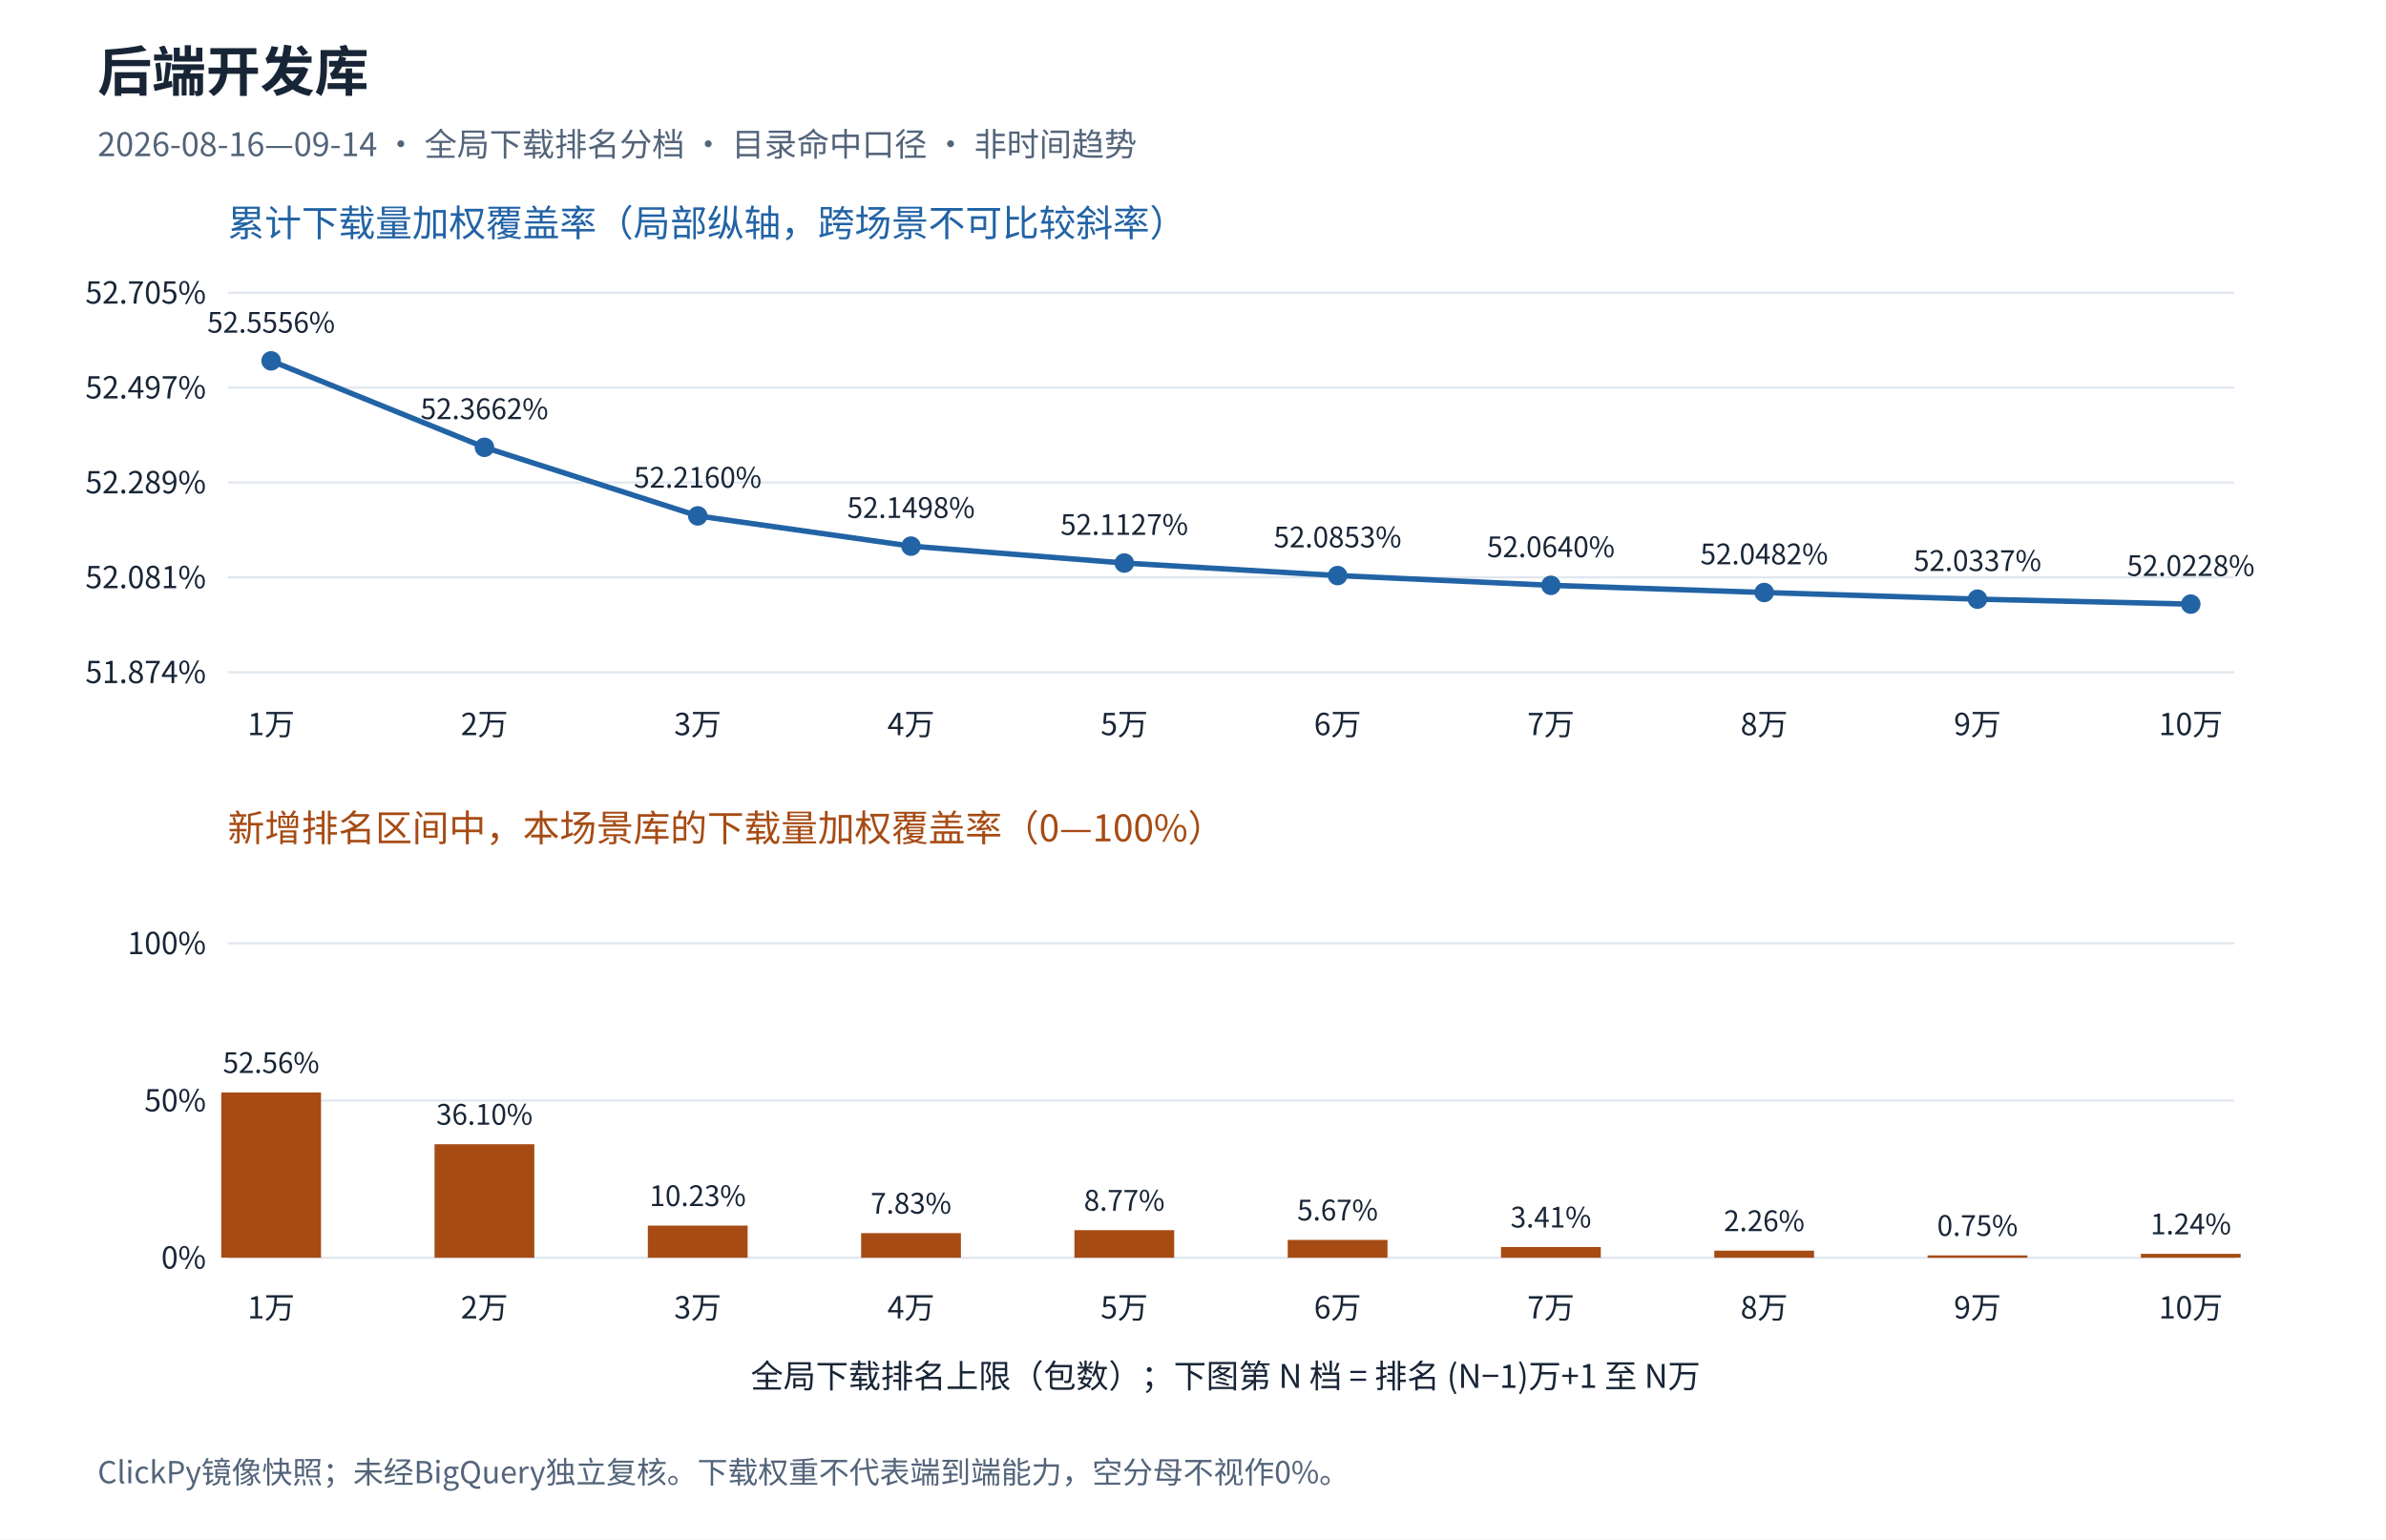
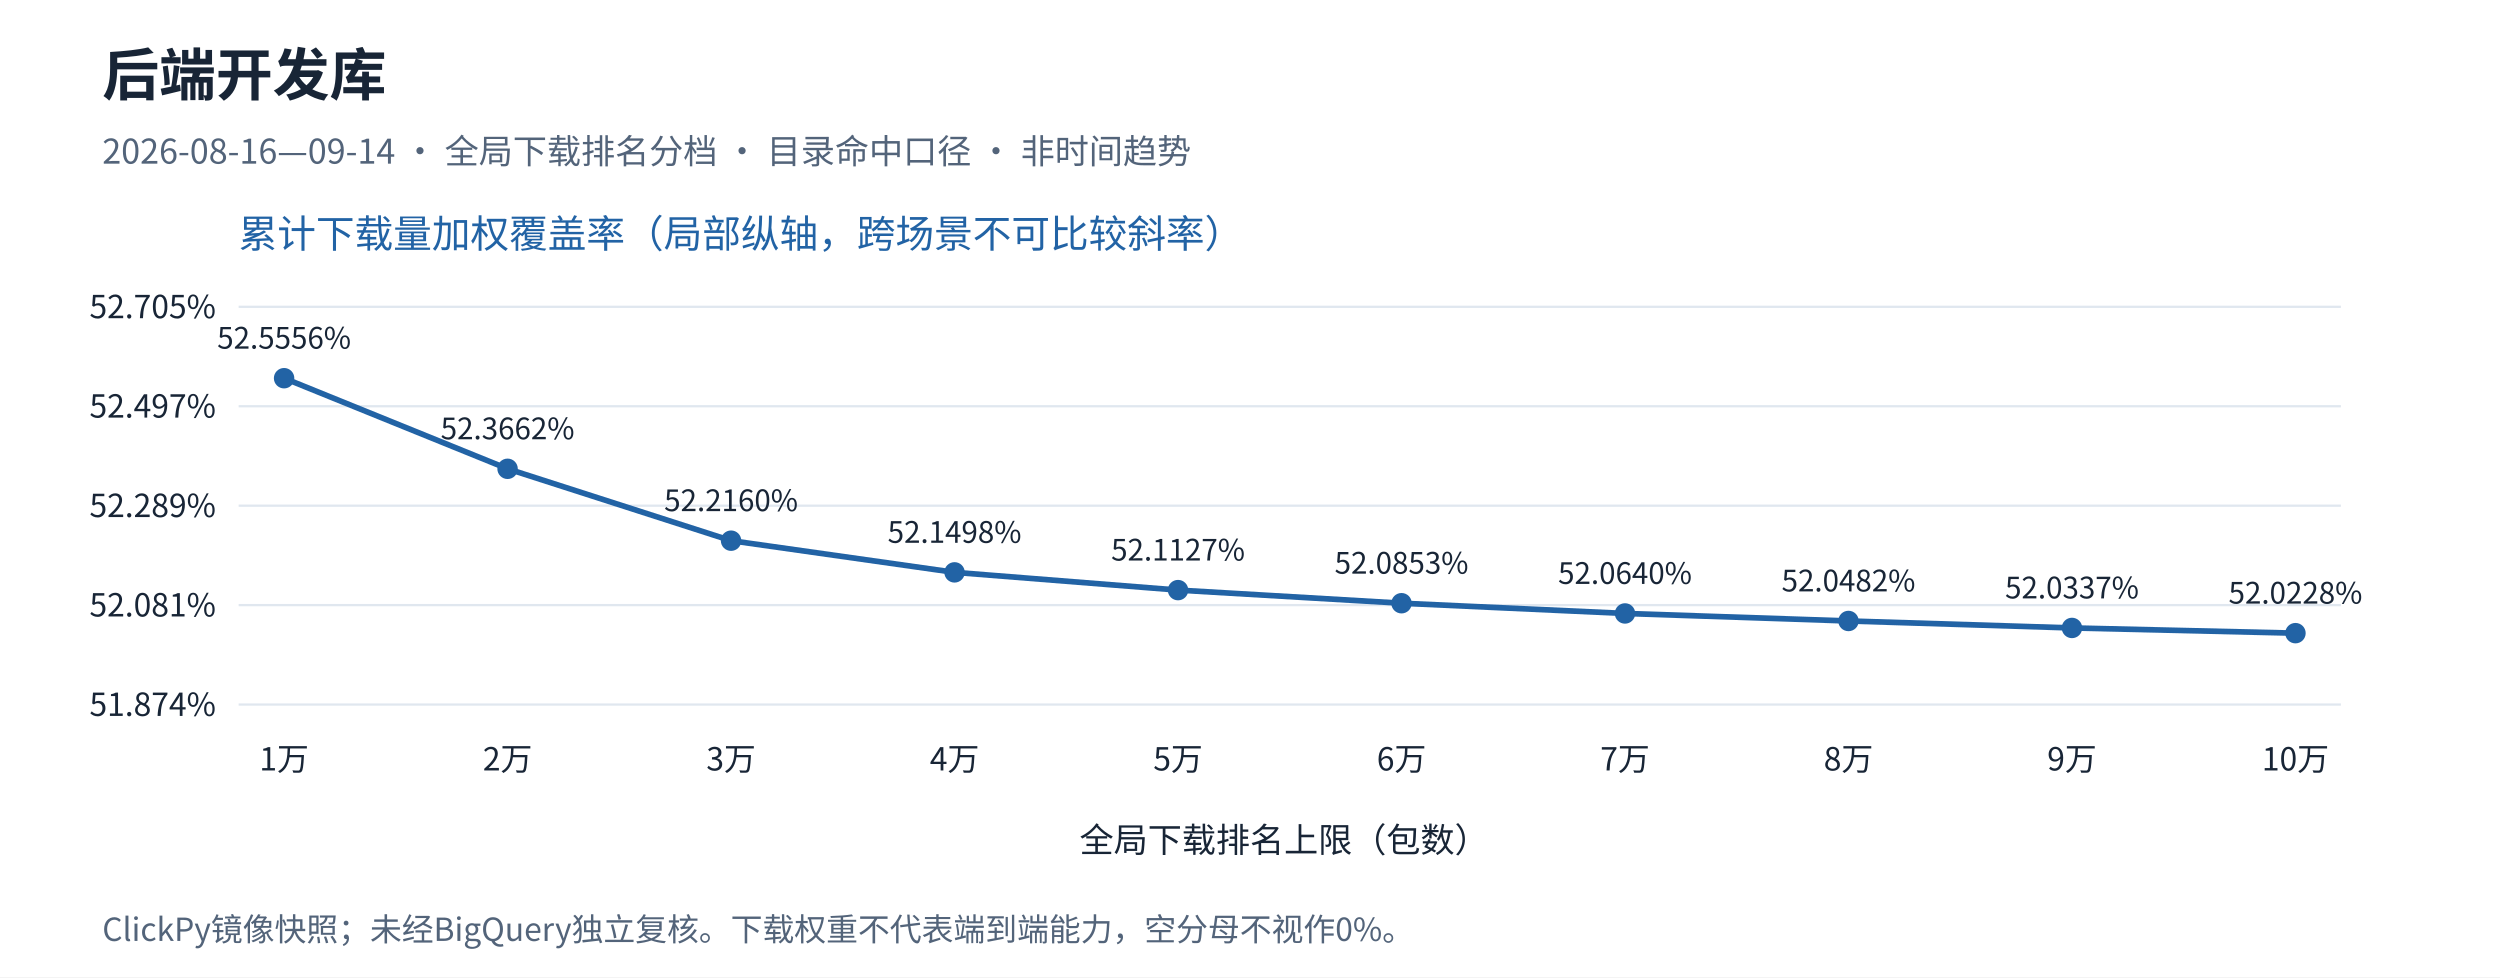
- <svg xmlns="http://www.w3.org/2000/svg" width="1100" height="710" viewBox="0 0 1100 710" role="img" aria-labelledby="title desc">
-   <rect width="1100" height="710" fill="white" />
+ <svg xmlns="http://www.w3.org/2000/svg" width="1100" height="430" viewBox="0 0 1100 430" role="img" aria-labelledby="title desc">
+   <rect width="1100" height="430" fill="white" />
  <g font-family="Microsoft YaHei, Noto Sans CJK SC, sans-serif" fill="#182536">
    <text x="45" y="42" font-size="25" font-weight="700">后端开发库</text>
    <text x="45" y="72" font-size="15" fill="#53647a">2026-08-16—09-14 · 全局下载排名分档 · 目录命中口径 · 非时间趋势</text>
    <text x="105" y="109" font-size="17" fill="#2263a5">累计下载量加权覆盖率（局部纵轴，跨场景不可比较斜率）</text>
    <path d="M105,310H1030" stroke="#e0e7ef" />
    <text x="95" y="315" text-anchor="end" font-size="14">51.874%</text>
    <path d="M105,266.25H1030" stroke="#e0e7ef" />
    <text x="95" y="271.25" text-anchor="end" font-size="14">52.081%</text>
    <path d="M105,222.5H1030" stroke="#e0e7ef" />
    <text x="95" y="227.5" text-anchor="end" font-size="14">52.289%</text>
    <path d="M105,178.75H1030" stroke="#e0e7ef" />
    <text x="95" y="183.75" text-anchor="end" font-size="14">52.497%</text>
    <path d="M105,135H1030" stroke="#e0e7ef" />
    <text x="95" y="140" text-anchor="end" font-size="14">52.705%</text>
    <polyline points="125,166.41 223.333,206.274 321.667,237.901 420,251.844 518.333,259.648 616.667,265.418 715,269.92 813.333,273.229 911.667,276.296 1010,278.59" fill="none" stroke="#2263a5" stroke-width="2.5" />
    <circle cx="125" cy="166.41" r="4.5" fill="#2263a5" />
    <text x="125" y="153.41" text-anchor="middle" font-size="13">52.5556%</text>
    <circle cx="223.333" cy="206.274" r="4.5" fill="#2263a5" />
    <text x="223.333" y="193.274" text-anchor="middle" font-size="13">52.3662%</text>
    <circle cx="321.667" cy="237.901" r="4.5" fill="#2263a5" />
    <text x="321.667" y="224.901" text-anchor="middle" font-size="13">52.2160%</text>
    <circle cx="420" cy="251.844" r="4.5" fill="#2263a5" />
    <text x="420" y="238.844" text-anchor="middle" font-size="13">52.1498%</text>
    <circle cx="518.333" cy="259.648" r="4.5" fill="#2263a5" />
    <text x="518.333" y="246.648" text-anchor="middle" font-size="13">52.1127%</text>
    <circle cx="616.667" cy="265.418" r="4.5" fill="#2263a5" />
    <text x="616.667" y="252.418" text-anchor="middle" font-size="13">52.0853%</text>
    <circle cx="715" cy="269.92" r="4.5" fill="#2263a5" />
    <text x="715" y="256.92" text-anchor="middle" font-size="13">52.0640%</text>
    <circle cx="813.333" cy="273.229" r="4.5" fill="#2263a5" />
    <text x="813.333" y="260.229" text-anchor="middle" font-size="13">52.0482%</text>
    <circle cx="911.667" cy="276.296" r="4.5" fill="#2263a5" />
    <text x="911.667" y="263.296" text-anchor="middle" font-size="13">52.0337%</text>
    <circle cx="1010" cy="278.59" r="4.5" fill="#2263a5" />
    <text x="1010" y="265.59" text-anchor="middle" font-size="13">52.0228%</text>
-     <text x="105" y="388" font-size="17" fill="#a64b14">新增排名区间中，本场景库的下载量加权覆盖率（0—100%）</text>
-     <path d="M105,580H1030" stroke="#e0e7ef" />
-     <text x="95" y="585" text-anchor="end" font-size="14">0%</text>
-     <path d="M105,507.5H1030" stroke="#e0e7ef" />
-     <text x="95" y="512.5" text-anchor="end" font-size="14">50%</text>
-     <path d="M105,435H1030" stroke="#e0e7ef" />
-     <text x="95" y="440" text-anchor="end" font-size="14">100%</text>
-     <rect x="102" y="503.794" width="46" height="76.206" fill="#a64b14" />
-     <text x="125" y="494.794" text-anchor="middle" font-size="13">52.56%</text>
-     <text x="125" y="608" text-anchor="middle" font-size="14">1万</text>
    <text x="125" y="339" text-anchor="middle" font-size="14">1万</text>
-     <rect x="200.333" y="527.65" width="46" height="52.35" fill="#a64b14" />
-     <text x="223.333" y="518.65" text-anchor="middle" font-size="13">36.10%</text>
-     <text x="223.333" y="608" text-anchor="middle" font-size="14">2万</text>
    <text x="223.333" y="339" text-anchor="middle" font-size="14">2万</text>
-     <rect x="298.667" y="565.173" width="46" height="14.827" fill="#a64b14" />
-     <text x="321.667" y="556.173" text-anchor="middle" font-size="13">10.23%</text>
-     <text x="321.667" y="608" text-anchor="middle" font-size="14">3万</text>
    <text x="321.667" y="339" text-anchor="middle" font-size="14">3万</text>
-     <rect x="397" y="568.652" width="46" height="11.348" fill="#a64b14" />
-     <text x="420" y="559.652" text-anchor="middle" font-size="13">7.83%</text>
-     <text x="420" y="608" text-anchor="middle" font-size="14">4万</text>
    <text x="420" y="339" text-anchor="middle" font-size="14">4万</text>
-     <rect x="495.333" y="567.286" width="46" height="12.714" fill="#a64b14" />
-     <text x="518.333" y="558.286" text-anchor="middle" font-size="13">8.77%</text>
-     <text x="518.333" y="608" text-anchor="middle" font-size="14">5万</text>
    <text x="518.333" y="339" text-anchor="middle" font-size="14">5万</text>
-     <rect x="593.667" y="571.783" width="46" height="8.217" fill="#a64b14" />
-     <text x="616.667" y="562.783" text-anchor="middle" font-size="13">5.67%</text>
-     <text x="616.667" y="608" text-anchor="middle" font-size="14">6万</text>
    <text x="616.667" y="339" text-anchor="middle" font-size="14">6万</text>
-     <rect x="692" y="575.057" width="46" height="4.943" fill="#a64b14" />
-     <text x="715" y="566.057" text-anchor="middle" font-size="13">3.41%</text>
-     <text x="715" y="608" text-anchor="middle" font-size="14">7万</text>
    <text x="715" y="339" text-anchor="middle" font-size="14">7万</text>
-     <rect x="790.333" y="576.727" width="46" height="3.273" fill="#a64b14" />
-     <text x="813.333" y="567.727" text-anchor="middle" font-size="13">2.26%</text>
-     <text x="813.333" y="608" text-anchor="middle" font-size="14">8万</text>
    <text x="813.333" y="339" text-anchor="middle" font-size="14">8万</text>
-     <rect x="888.667" y="578.915" width="46" height="1.085" fill="#a64b14" />
-     <text x="911.667" y="569.915" text-anchor="middle" font-size="13">0.75%</text>
-     <text x="911.667" y="608" text-anchor="middle" font-size="14">9万</text>
    <text x="911.667" y="339" text-anchor="middle" font-size="14">9万</text>
-     <rect x="987" y="578.197" width="46" height="1.803" fill="#a64b14" />
-     <text x="1010" y="569.197" text-anchor="middle" font-size="13">1.24%</text>
-     <text x="1010" y="608" text-anchor="middle" font-size="14">10万</text>
    <text x="1010" y="339" text-anchor="middle" font-size="14">10万</text>
-     <text x="565" y="640" text-anchor="middle" font-size="15">全局下载排名上限（包数）；下图第 N 档 = 排名 (N−1)万+1 至 N万</text>
-     <text x="45" y="684" font-size="14" fill="#53647a">ClickPy镜像快照；未经BigQuery独立复核。下载权重不代表端到端能力，空分母不视作0%。</text>
+     <text x="565" y="375" text-anchor="middle" font-size="15">全局下载排名上限（包数）</text>
+     <text x="45" y="414" font-size="14" fill="#53647a">ClickPy镜像快照；未经BigQuery独立复核。下载权重不代表端到端能力，空分母不视作0%。</text>
  </g>
</svg>
